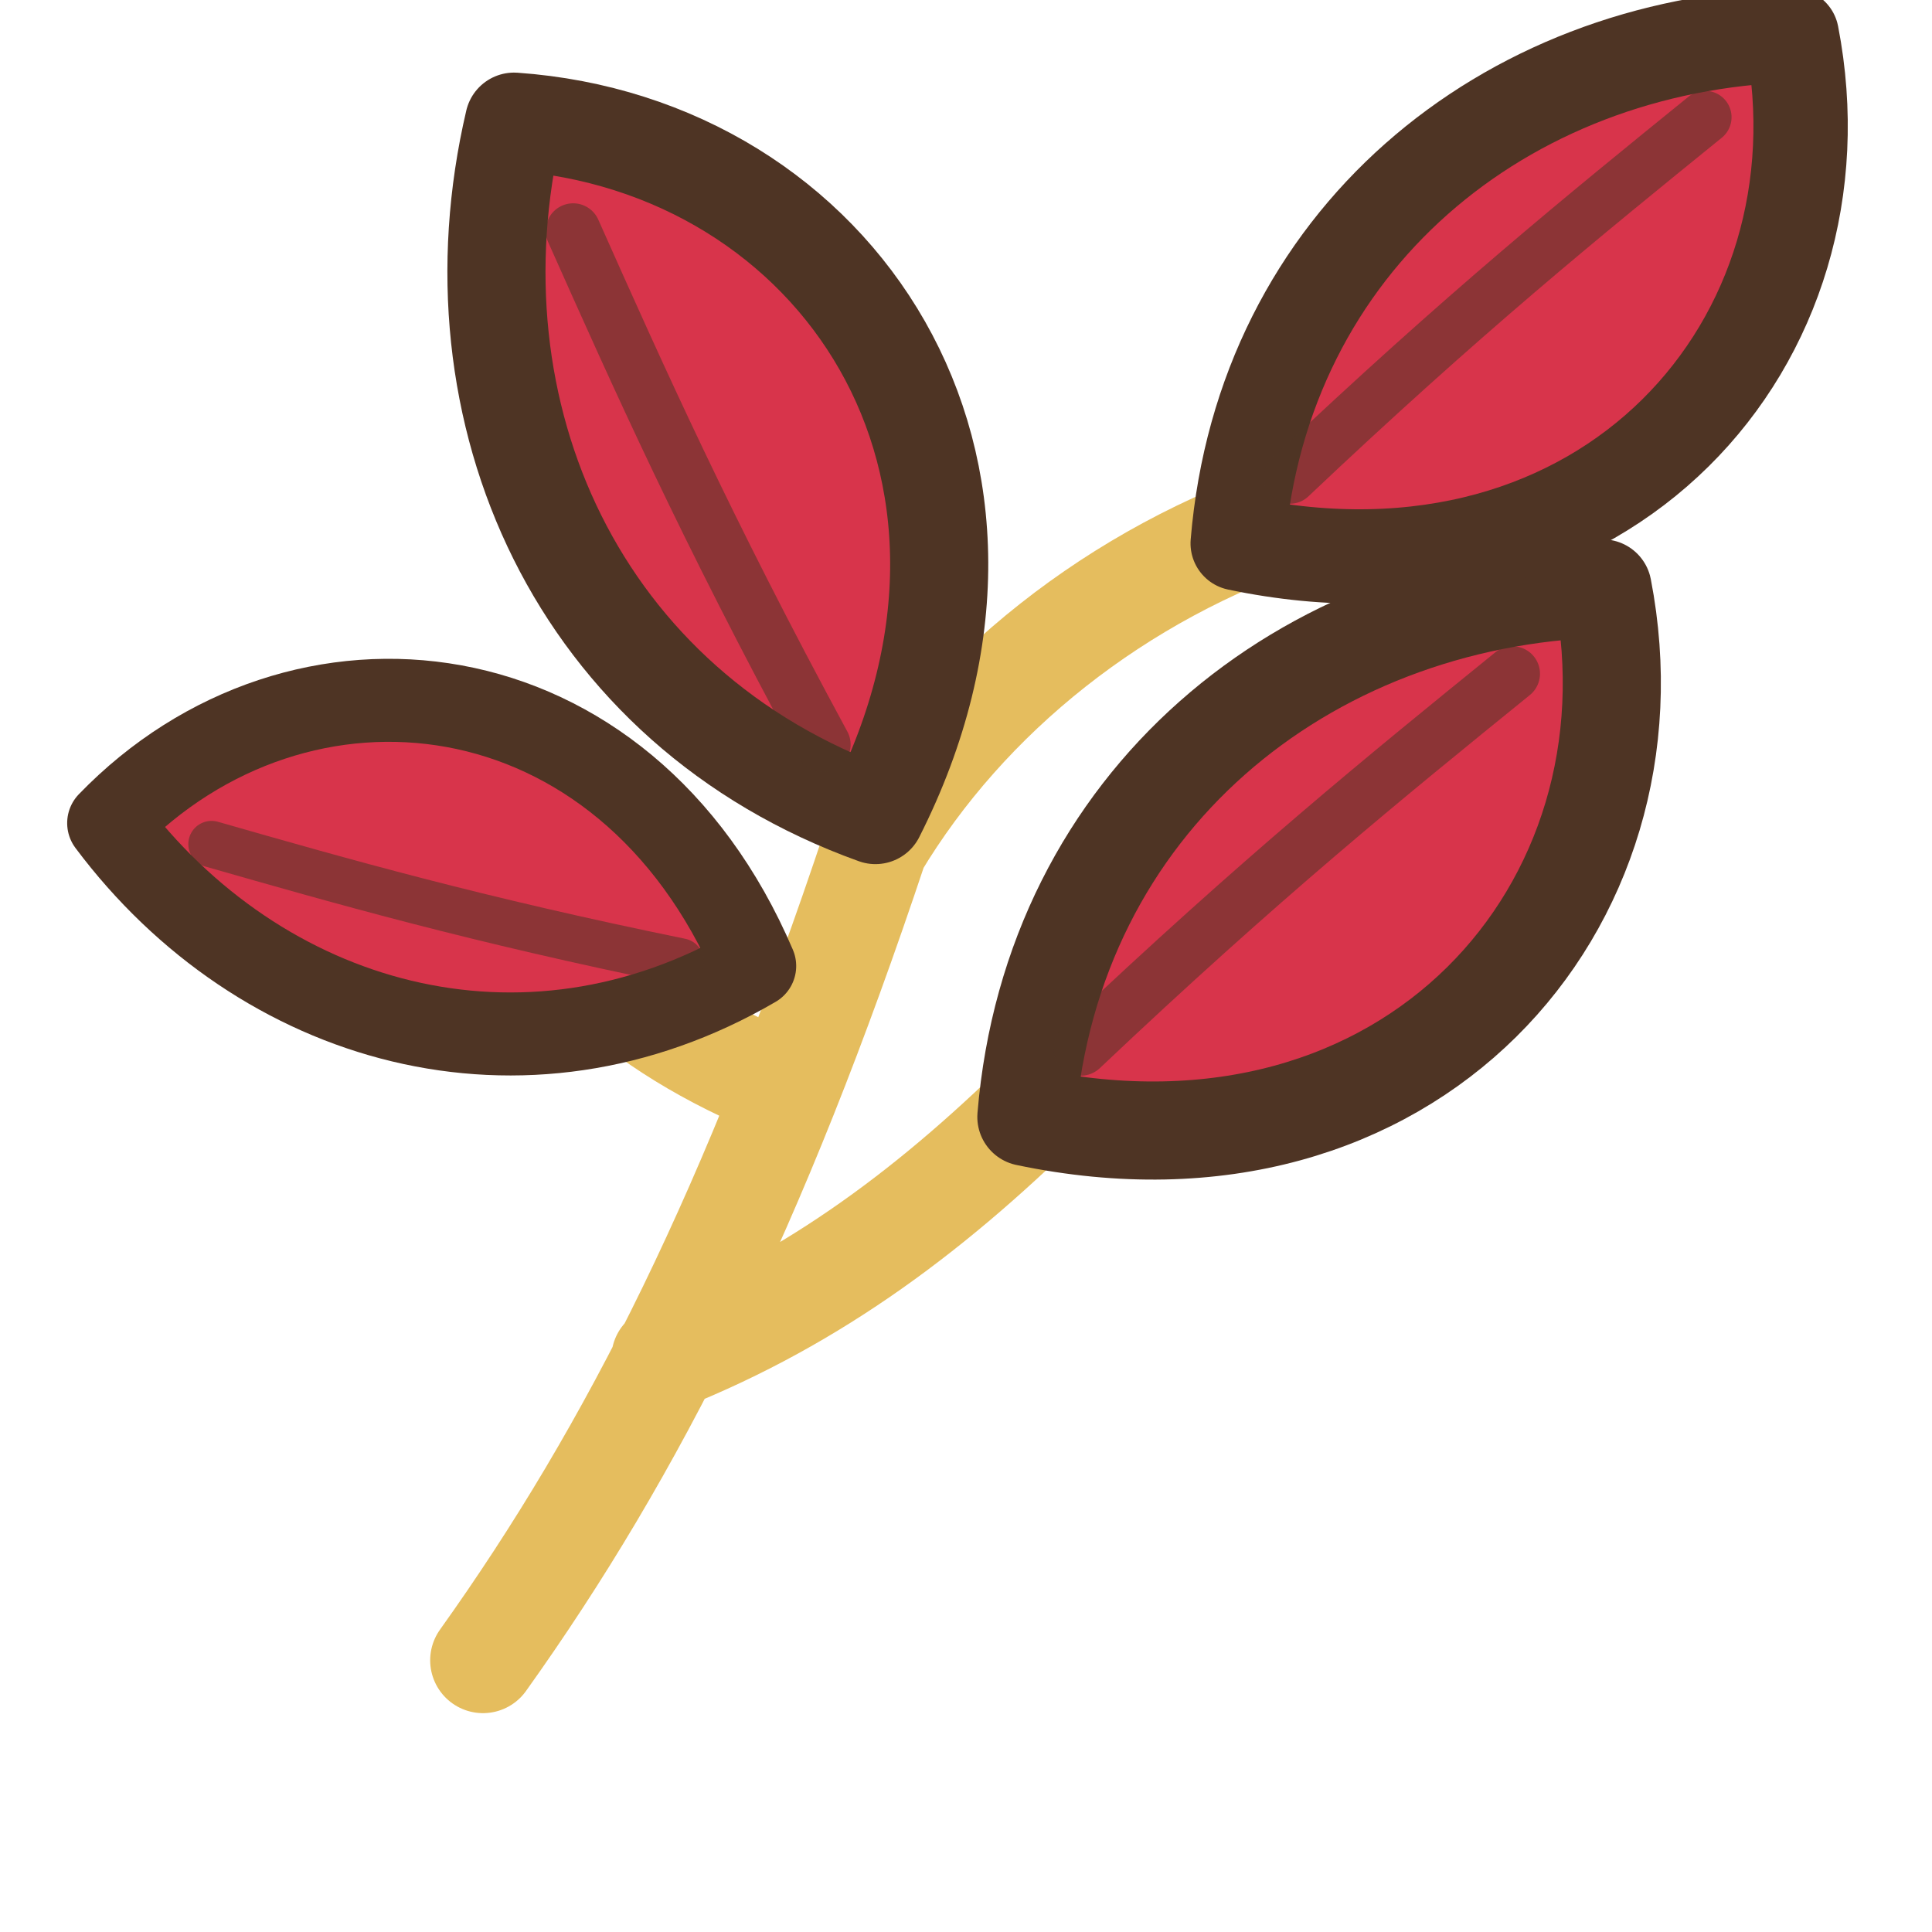
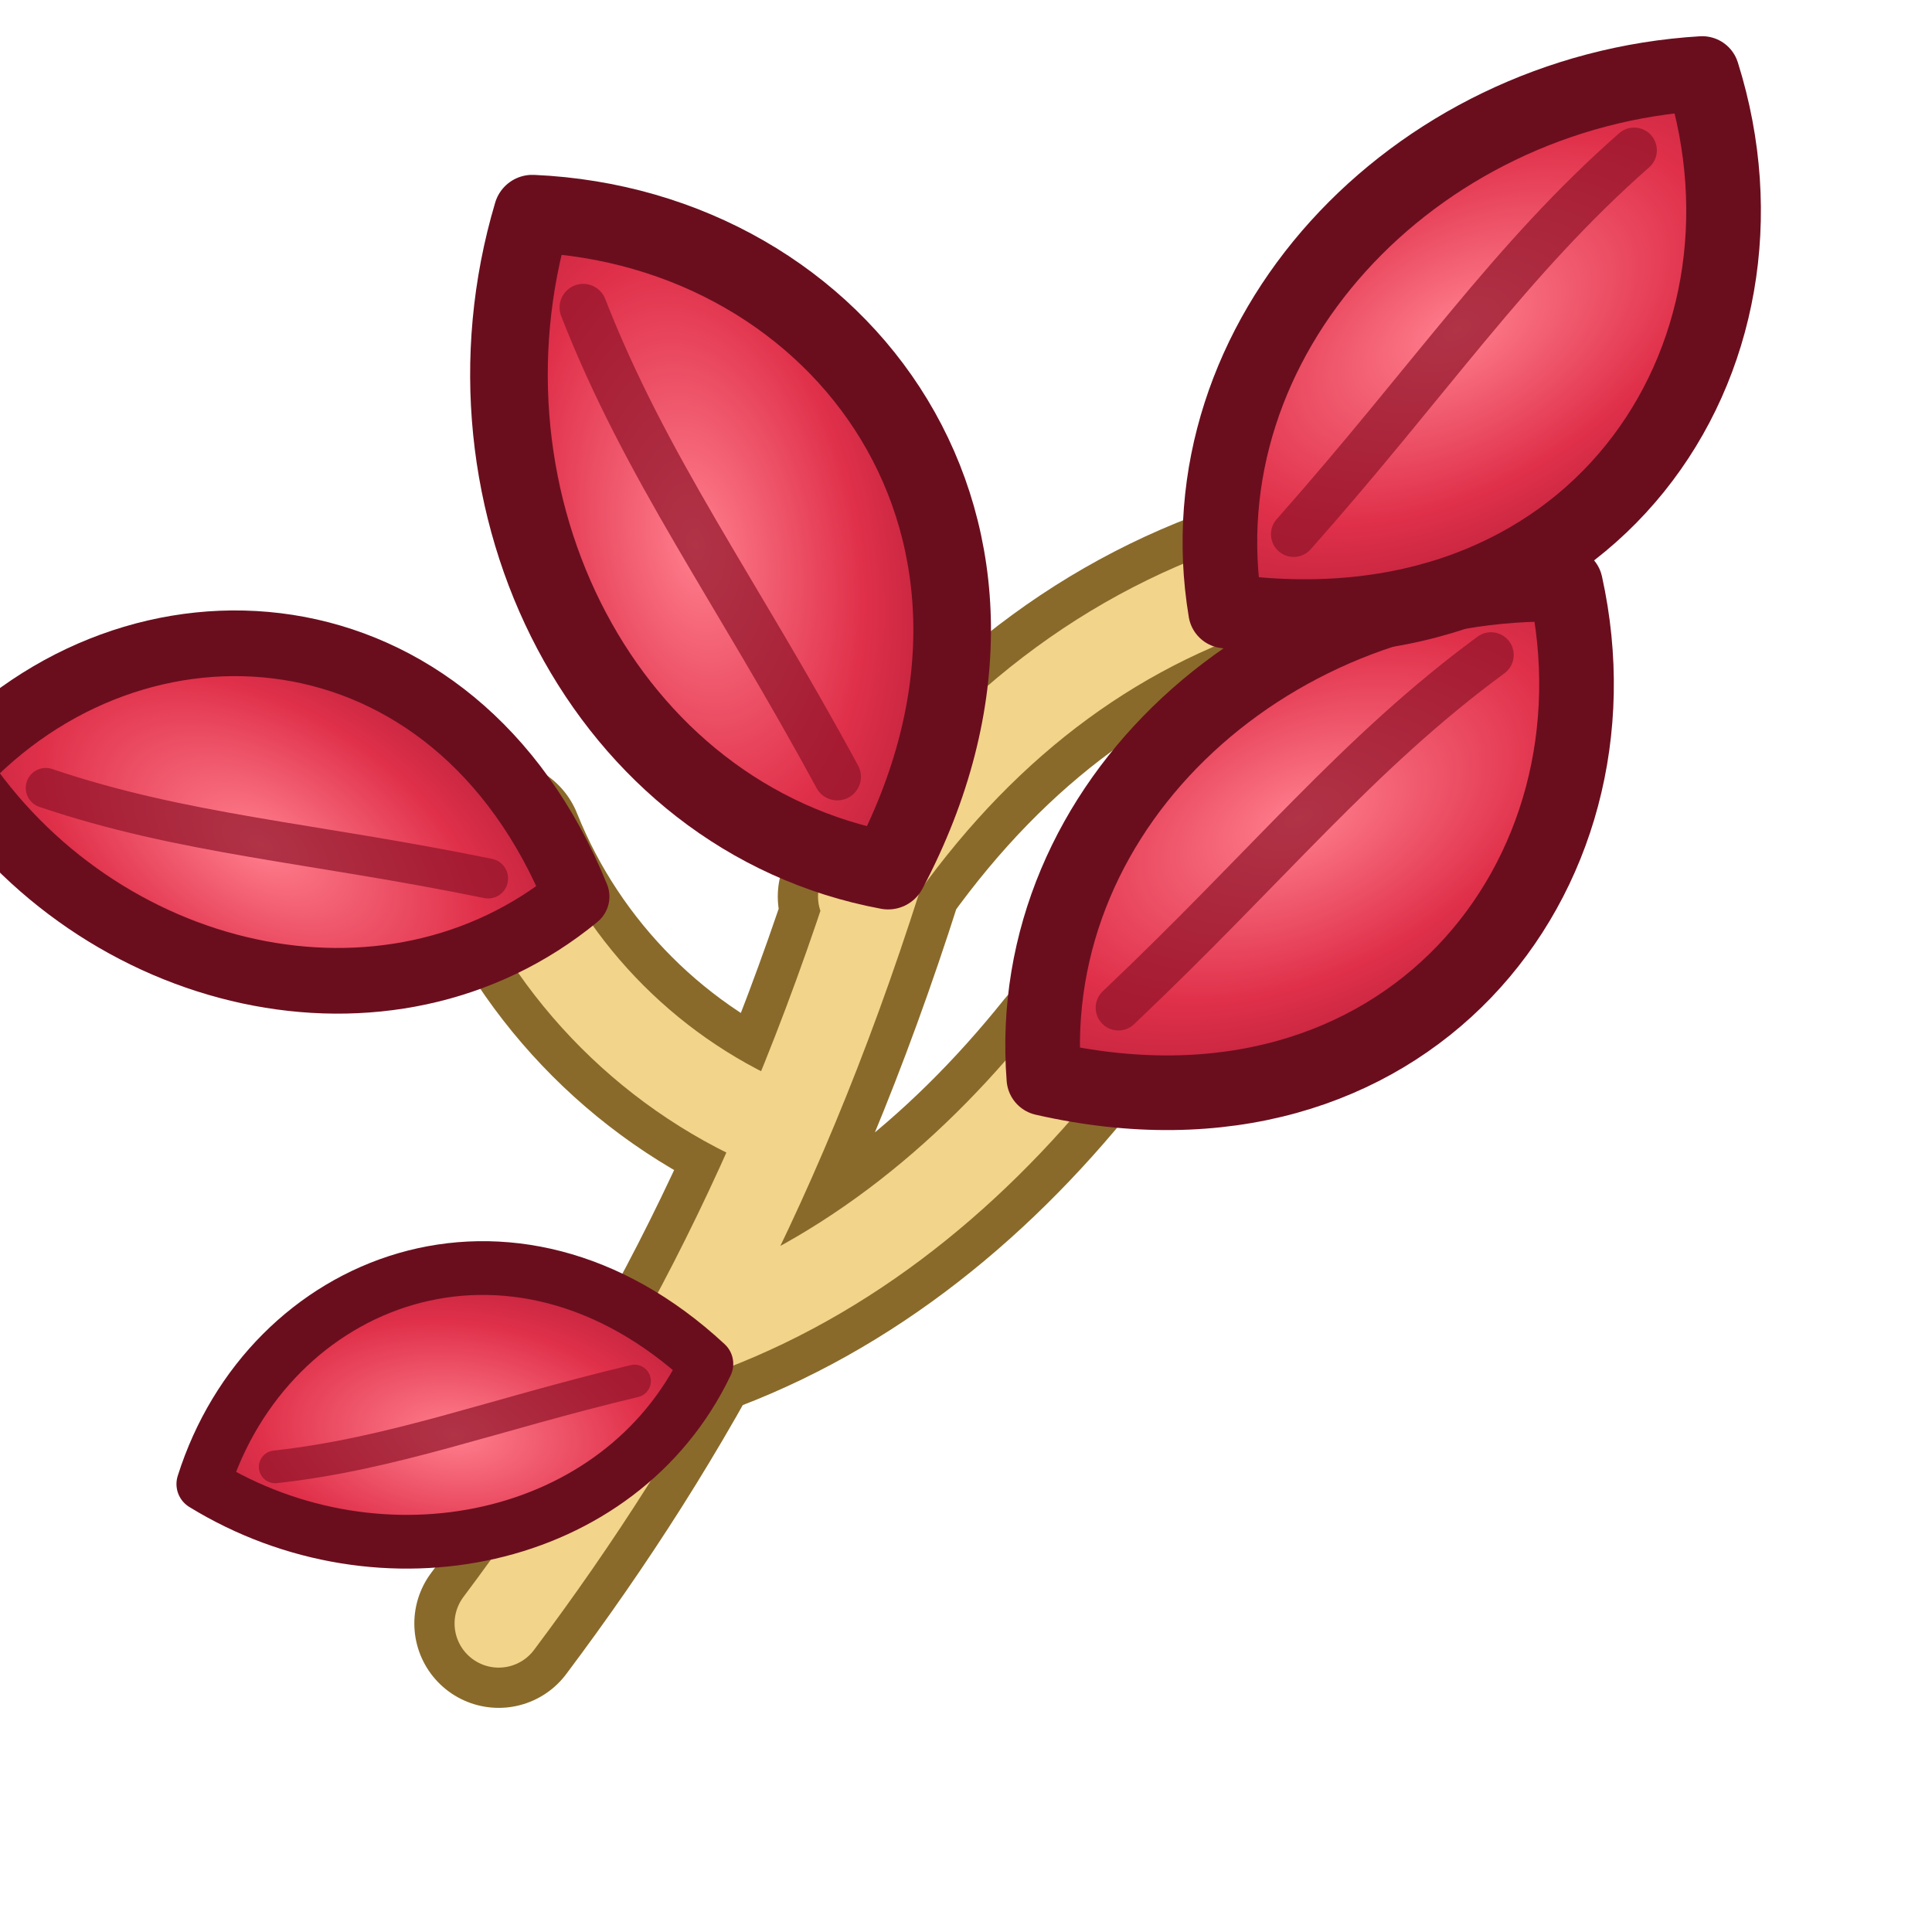
<svg xmlns="http://www.w3.org/2000/svg" viewBox="0 0 64 64">
-   <path d="M16 55c5-7 9-15 13-27M22 45c5-2 9-5 13-9M26 36c-5-2-8-5-10-9M29 28c3-5 8-9 14-11" fill="none" stroke="#E5BD5E" stroke-width="3.5" stroke-linecap="round" />
-   <g transform="translate(34 37) rotate(-25) scale(1.3)">
-     <path d="M0 0C4-7 12-9 19-6 17 2 8 6 0 0z" fill="#D8344B" stroke="#4E3424" stroke-width="2.5" stroke-linejoin="round" stroke-linecap="round" />
-     <path d="M2 -1C8-3 12-4 16-5" fill="none" stroke="#4E3424" stroke-width="1.4" stroke-linecap="round" opacity=".55" />
-   </g>
-   <g transform="translate(25 32) rotate(-150) scale(1.1)">
-     <path d="M0 0C4-7 12-9 19-6 17 2 8 6 0 0z" fill="#D8344B" stroke="#4E3424" stroke-width="2.5" stroke-linejoin="round" stroke-linecap="round" />
-     <path d="M2 -1C8-3 12-4 16-5" fill="none" stroke="#4E3424" stroke-width="1.4" stroke-linecap="round" opacity=".55" />
-   </g>
-   <g transform="translate(41 18) rotate(-25) scale(1.25)">
-     <path d="M0 0C4-7 12-9 19-6 17 2 8 6 0 0z" fill="#D8344B" stroke="#4E3424" stroke-width="2.5" stroke-linejoin="round" stroke-linecap="round" />
-     <path d="M2 -1C8-3 12-4 16-5" fill="none" stroke="#4E3424" stroke-width="1.4" stroke-linecap="round" opacity=".55" />
-   </g>
-   <g transform="translate(29 27) rotate(-100) scale(1.3)">
-     <path d="M0 0C4-7 12-9 19-6 17 2 8 6 0 0z" fill="#D8344B" stroke="#4E3424" stroke-width="2.5" stroke-linejoin="round" stroke-linecap="round" />
-     <path d="M2 -1C8-3 12-4 16-5" fill="none" stroke="#4E3424" stroke-width="1.4" stroke-linecap="round" opacity=".55" />
+   <defs>
+     <radialGradient id="h1" cx="0.5" cy="0.4" r="0.8">
+       <stop offset="0" stop-color="#FF7F8E" />
+       <stop offset=".5" stop-color="#E0304A" />
+       <stop offset="1" stop-color="#9E1430" />
+     </radialGradient>
+     <radialGradient id="h2" cx="0.5" cy="0.4" r="0.8">
+       <stop offset="0" stop-color="#FF7F8E" />
+       <stop offset=".5" stop-color="#E0304A" />
+       <stop offset="1" stop-color="#9E1430" />
+     </radialGradient>
+     <radialGradient id="h3" cx="0.5" cy="0.4" r="0.8">
+       <stop offset="0" stop-color="#FF7F8E" />
+       <stop offset=".5" stop-color="#E0304A" />
+       <stop offset="1" stop-color="#9E1430" />
+     </radialGradient>
+     <radialGradient id="h4" cx="0.5" cy="0.4" r="0.8">
+       <stop offset="0" stop-color="#FF7F8E" />
+       <stop offset=".5" stop-color="#E0304A" />
+       <stop offset="1" stop-color="#9E1430" />
+     </radialGradient>
+     <radialGradient id="h5" cx="0.5" cy="0.4" r="0.8">
+       <stop offset="0" stop-color="#FF7F8E" />
+       <stop offset=".5" stop-color="#E0304A" />
+       <stop offset="1" stop-color="#9E1430" />
+     </radialGradient>
+   </defs>
+   <g transform="translate(32 34) scale(0.86) translate(-32 -34)">
+     <path d="M14 57c6-8 11-17 15-30M21 46c6-2 11-6 15-11M25 38c-5-2-9-6-11-11M28 29c4-6 9-10 15-12" fill="none" stroke="#8A6A2A" stroke-width="6.5" stroke-linecap="round" stroke-linejoin="round" opacity="1" />
+     <path d="M14 57c6-8 11-17 15-30M21 46c6-2 11-6 15-11M25 38c-5-2-9-6-11-11M28 29c4-6 9-10 15-12" fill="none" stroke="#F2D48A" stroke-width="3.4" stroke-linecap="round" stroke-linejoin="round" opacity="1" />
+     <g transform="translate(35 36) rotate(-25) scale(1.25)">
+       <path d="M0 0C3-8 13-11 21-7 19 2 9 7 0 0z" fill="url(#h1)" stroke="#6A0E1E" stroke-width="2.3" stroke-linejoin="round" stroke-linecap="round" />
+       <path d="M3-1C9-3 13-5 18-6" fill="none" stroke="#8E1228" stroke-width="1.4" stroke-linecap="round" stroke-linejoin="round" opacity="0.7" />
+     </g>
+     <g transform="translate(17 29) rotate(-150) scale(1.1)">
+       <path d="M0 0C3-8 13-11 21-7 19 2 9 7 0 0z" fill="url(#h2)" stroke="#6A0E1E" stroke-width="2.3" stroke-linejoin="round" stroke-linecap="round" />
+       <path d="M3-1C9-3 13-5 18-6" fill="none" stroke="#8E1228" stroke-width="1.4" stroke-linecap="round" stroke-linejoin="round" opacity="0.7" />
+     </g>
+     <g transform="translate(42 18) rotate(-30) scale(1.25)">
+       <path d="M0 0C3-8 13-11 21-7 19 2 9 7 0 0z" fill="url(#h3)" stroke="#6A0E1E" stroke-width="2.3" stroke-linejoin="round" stroke-linecap="round" />
+       <path d="M3-1C9-3 13-5 18-6" fill="none" stroke="#8E1228" stroke-width="1.4" stroke-linecap="round" stroke-linejoin="round" opacity="0.7" />
+     </g>
+     <g transform="translate(29 28) rotate(-100) scale(1.3)">
+       <path d="M0 0C3-8 13-11 21-7 19 2 9 7 0 0z" fill="url(#h4)" stroke="#6A0E1E" stroke-width="2.3" stroke-linejoin="round" stroke-linecap="round" />
+       <path d="M3-1C9-3 13-5 18-6" fill="none" stroke="#8E1228" stroke-width="1.4" stroke-linecap="round" stroke-linejoin="round" opacity="0.7" />
+     </g>
+     <g transform="translate(22 47) rotate(-175) scale(0.9)">
+       <path d="M0 0C3-8 13-11 21-7 19 2 9 7 0 0z" fill="url(#h5)" stroke="#6A0E1E" stroke-width="2.3" stroke-linejoin="round" stroke-linecap="round" />
+       <path d="M3-1C9-3 13-5 18-6" fill="none" stroke="#8E1228" stroke-width="1.4" stroke-linecap="round" stroke-linejoin="round" opacity="0.7" />
+     </g>
  </g>
</svg>
